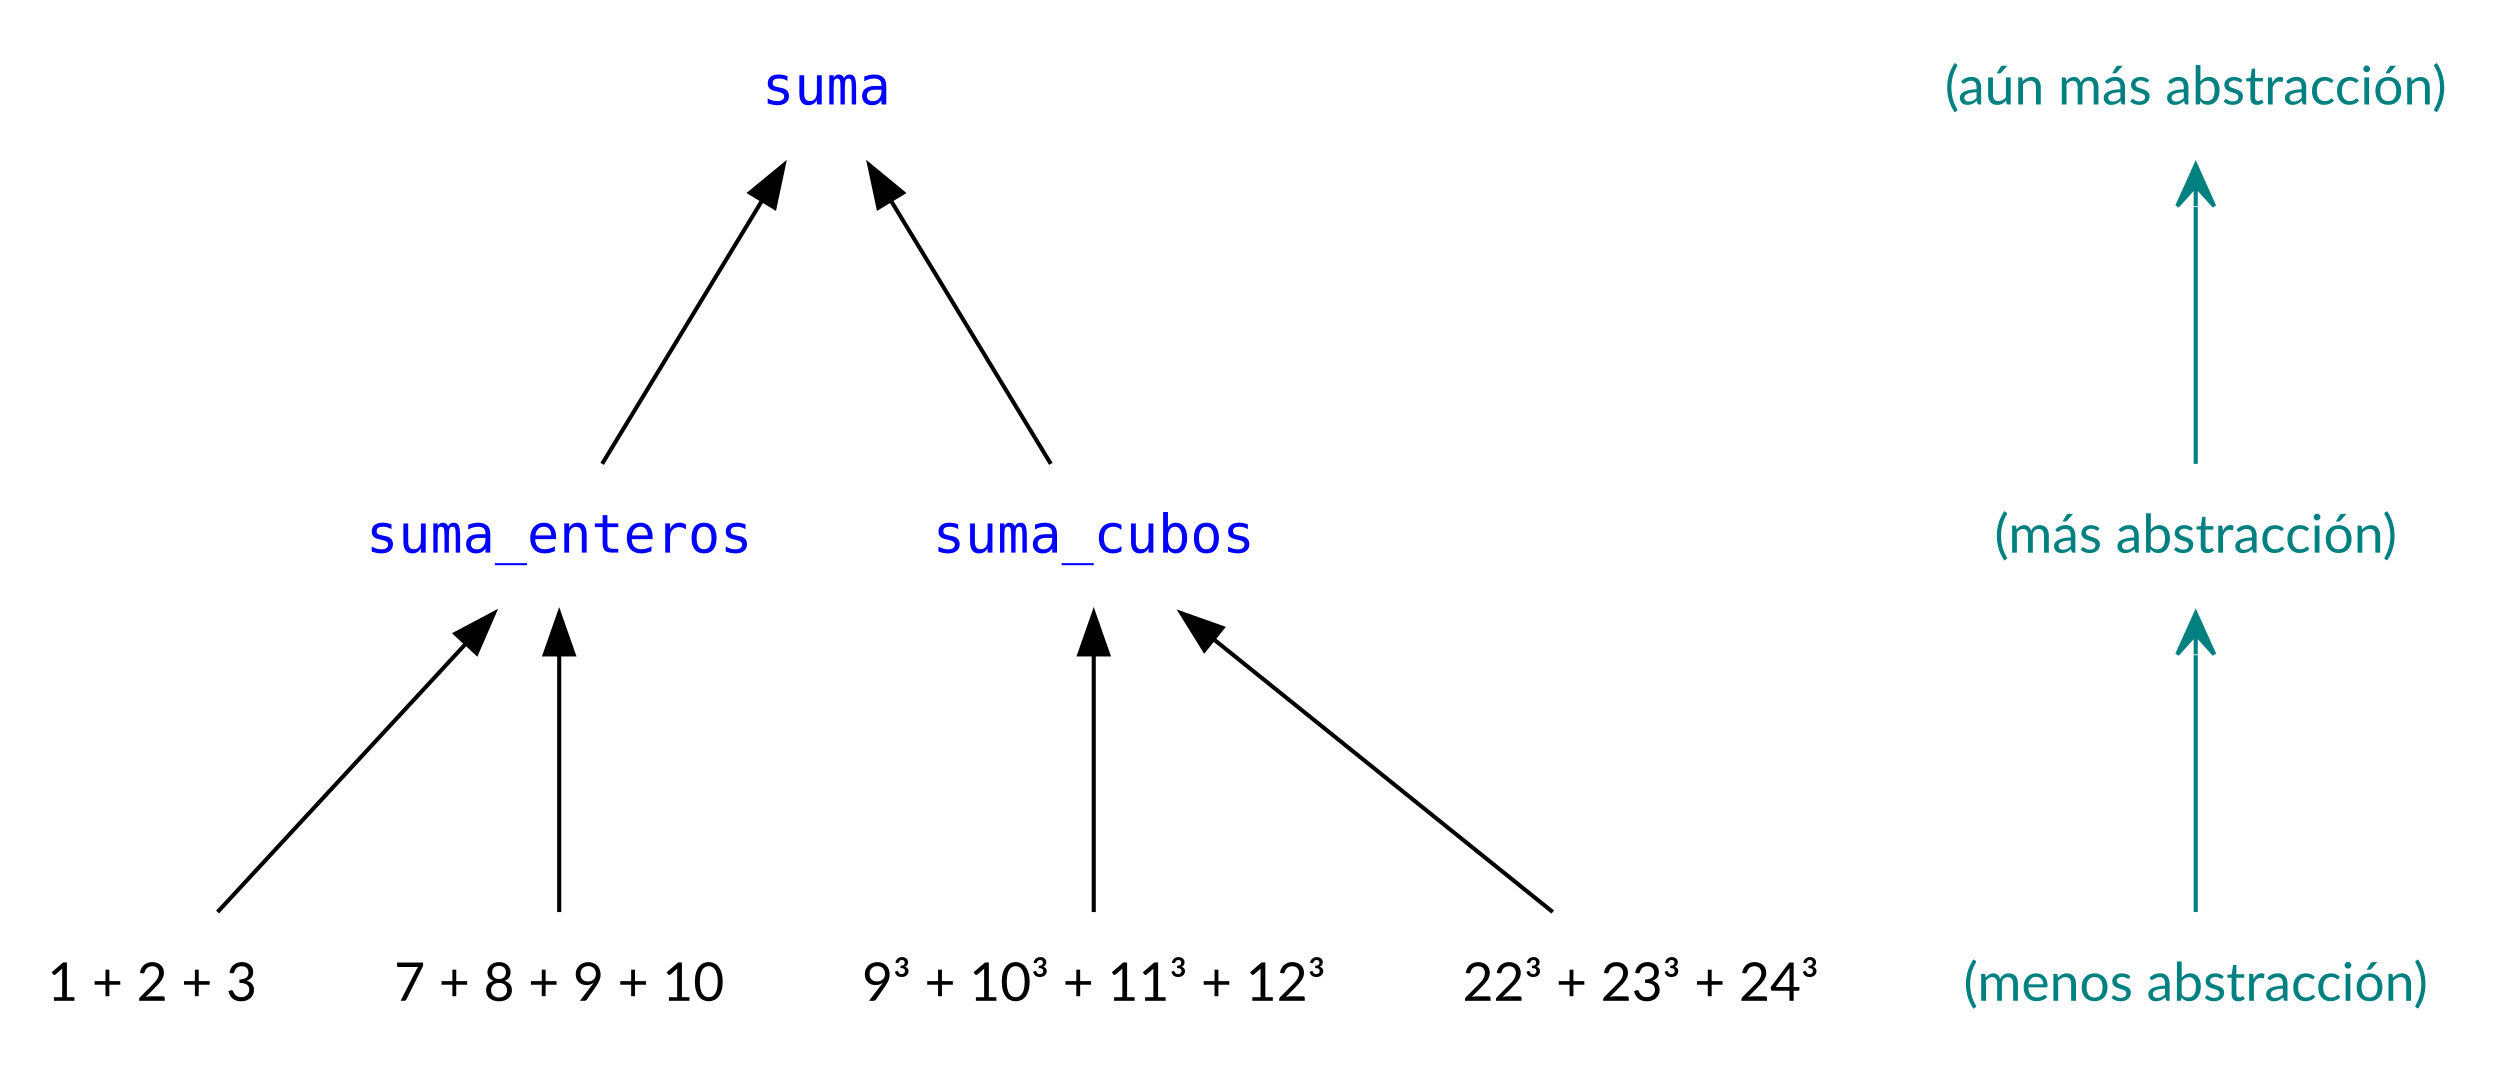
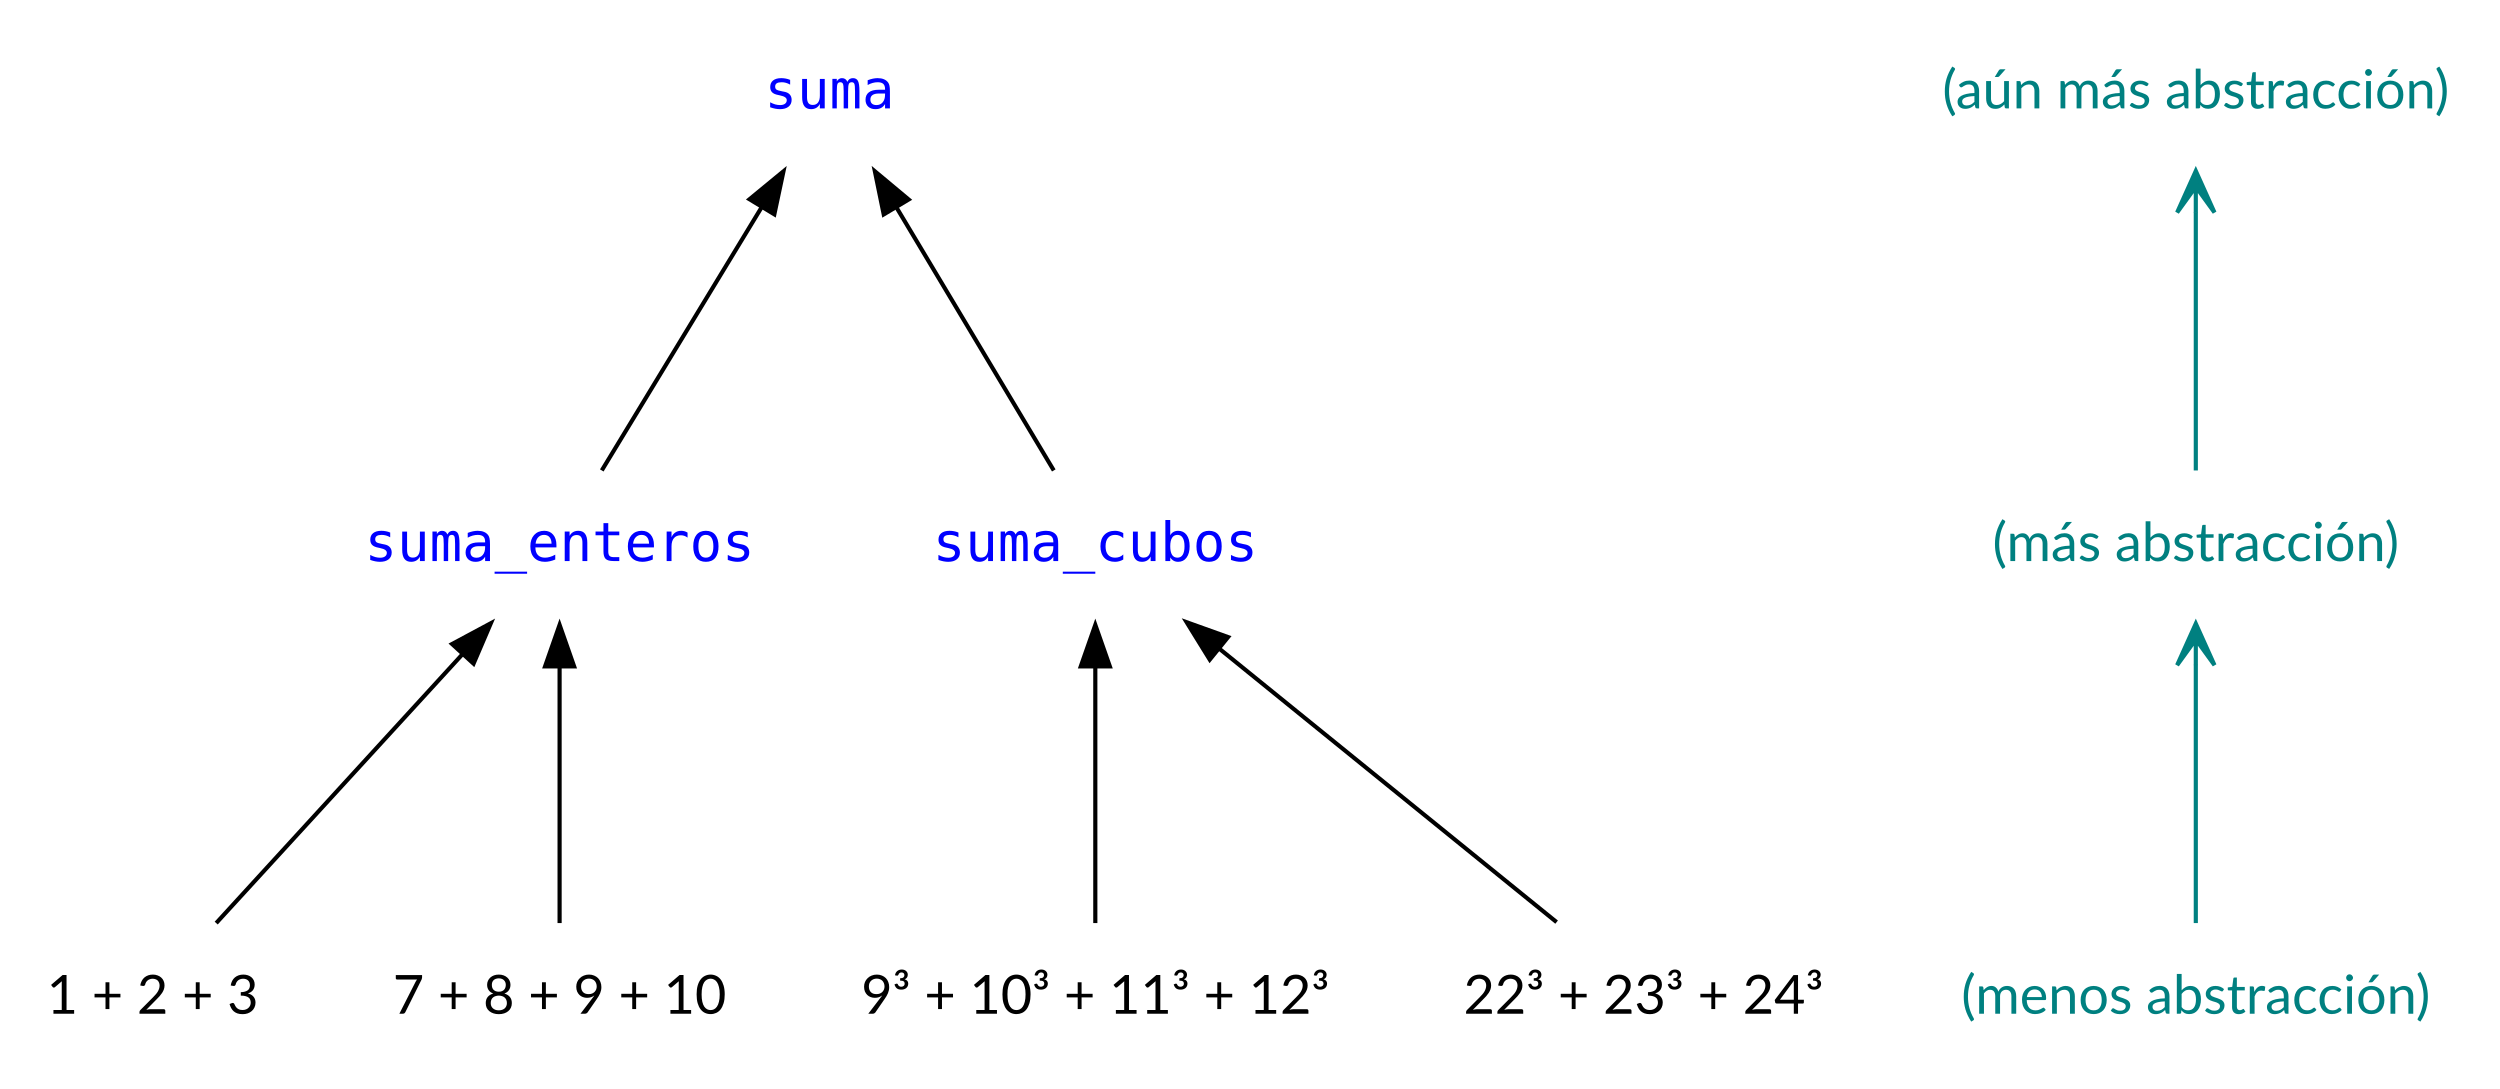
- <svg xmlns="http://www.w3.org/2000/svg" width="608pt" height="262pt" viewBox="0.00 0.00 608.00 262.00">
+ <svg xmlns="http://www.w3.org/2000/svg" width="602pt" height="262pt" viewBox="0.00 0.00 602.00 262.00">
  <g id="graph0" class="graph" transform="scale(1 1) rotate(0) translate(4 258)">
    <g id="node1" class="node">
-       <polygon fill="transparent" stroke="transparent" points="308,-145 216,-145 216,-109 308,-109 308,-145" />
-       <text text-anchor="middle" x="262" y="-123.6" font-family="monospace" font-size="13.00" fill="blue">suma_cubos</text>
+       <polygon fill="none" stroke="none" points="305.25,-145 214.25,-145 214.25,-109 305.25,-109 305.25,-145" />
+       <text xml:space="preserve" text-anchor="middle" x="259.75" y="-122.9" font-family="monospace" font-size="13.00" fill="blue">suma_cubos</text>
    </g>
    <g id="node3" class="node">
-       <polygon fill="transparent" stroke="transparent" points="224,-254 170,-254 170,-218 224,-218 224,-254" />
-       <text text-anchor="middle" x="197" y="-232.6" font-family="monospace" font-size="13.00" fill="blue">suma</text>
+       <polygon fill="none" stroke="none" points="222.75,-254 168.75,-254 168.75,-218 222.75,-218 222.75,-254" />
+       <text xml:space="preserve" text-anchor="middle" x="195.75" y="-231.9" font-family="monospace" font-size="13.00" fill="blue">suma</text>
    </g>
    <g id="edge6" class="edge">
-       <path fill="none" stroke="black" d="M251.56,-145.19C241.04,-162.51 224.68,-189.43 212.62,-209.29" />
-       <polygon fill="black" stroke="black" points="209.62,-207.49 207.42,-217.85 215.6,-211.12 209.62,-207.49" />
+       <path fill="none" stroke="black" d="M249.75,-144.72C239.57,-161.74 223.64,-188.38 211.71,-208.32" />
+       <polygon fill="black" stroke="black" points="208.8,-206.37 206.67,-216.75 214.8,-209.96 208.8,-206.37" />
    </g>
    <g id="node2" class="node">
-       <polygon fill="transparent" stroke="transparent" points="185.5,-145 78.5,-145 78.5,-109 185.5,-109 185.5,-145" />
-       <text text-anchor="middle" x="132" y="-123.6" font-family="monospace" font-size="13.00" fill="blue">suma_enteros</text>
+       <polygon fill="none" stroke="none" points="183.75,-145 77.75,-145 77.75,-109 183.75,-109 183.75,-145" />
+       <text xml:space="preserve" text-anchor="middle" x="130.75" y="-122.9" font-family="monospace" font-size="13.00" fill="blue">suma_enteros</text>
    </g>
    <g id="edge5" class="edge">
-       <path fill="none" stroke="black" d="M142.44,-145.19C152.96,-162.51 169.32,-189.43 181.38,-209.29" />
-       <polygon fill="black" stroke="black" points="178.4,-211.12 186.58,-217.85 184.38,-207.49 178.4,-211.12" />
+       <path fill="none" stroke="black" d="M140.91,-144.72C151.24,-161.74 167.43,-188.38 179.54,-208.32" />
+       <polygon fill="black" stroke="black" points="176.48,-210.02 184.66,-216.75 182.46,-206.39 176.48,-210.02" />
    </g>
    <g id="node4" class="node">
-       <polygon fill="transparent" stroke="transparent" points="66,-36 0,-36 0,0 66,0 66,-36" />
-       <text text-anchor="middle" x="33" y="-14.6" font-family="Lato" font-size="13.00">1 + 2 + 3</text>
+       <polygon fill="none" stroke="none" points="65.5,-36 0,-36 0,0 65.5,0 65.5,-36" />
+       <text xml:space="preserve" text-anchor="middle" x="32.75" y="-13.9" font-family="Lato" font-size="13.00">1 + 2 + 3</text>
    </g>
    <g id="edge1" class="edge">
-       <path fill="none" stroke="black" d="M48.91,-36.19C65.22,-53.82 90.74,-81.4 109.19,-101.35" />
-       <polygon fill="black" stroke="black" points="106.77,-103.89 116.13,-108.85 111.91,-99.13 106.77,-103.89" />
+       <path fill="none" stroke="black" d="M48.06,-35.72C64.01,-53.13 89.17,-80.6 107.56,-100.68" />
+       <polygon fill="black" stroke="black" points="104.86,-102.92 114.2,-107.93 110.03,-98.19 104.86,-102.92" />
    </g>
    <g id="node5" class="node">
-       <polygon fill="transparent" stroke="transparent" points="179.5,-36 84.5,-36 84.5,0 179.5,0 179.5,-36" />
-       <text text-anchor="middle" x="132" y="-14.6" font-family="Lato" font-size="13.00">7 + 8 + 9 + 10</text>
+       <polygon fill="none" stroke="none" points="177.75,-36 83.75,-36 83.75,0 177.75,0 177.75,-36" />
+       <text xml:space="preserve" text-anchor="middle" x="130.75" y="-13.9" font-family="Lato" font-size="13.00">7 + 8 + 9 + 10</text>
    </g>
    <g id="edge2" class="edge">
-       <path fill="none" stroke="black" d="M132,-36.19C132,-53.04 132,-78.98 132,-98.66" />
-       <polygon fill="black" stroke="black" points="128.5,-98.85 132,-108.85 135.5,-98.85 128.5,-98.85" />
+       <path fill="none" stroke="black" d="M130.75,-35.72C130.75,-52.27 130.75,-77.92 130.75,-97.66" />
+       <polygon fill="black" stroke="black" points="127.25,-97.53 130.75,-107.53 134.25,-97.53 127.25,-97.53" />
    </g>
    <g id="node6" class="node">
-       <polygon fill="transparent" stroke="transparent" points="326,-36 198,-36 198,0 326,0 326,-36" />
-       <text text-anchor="middle" x="262" y="-14.6" font-family="Lato" font-size="13.00">9³ + 10³ + 11³ + 12³</text>
+       <polygon fill="none" stroke="none" points="323.25,-36 196.25,-36 196.25,0 323.25,0 323.25,-36" />
+       <text xml:space="preserve" text-anchor="middle" x="259.75" y="-13.9" font-family="Lato" font-size="13.00">9³ + 10³ + 11³ + 12³</text>
    </g>
    <g id="edge3" class="edge">
-       <path fill="none" stroke="black" d="M262,-36.19C262,-53.04 262,-78.98 262,-98.66" />
-       <polygon fill="black" stroke="black" points="258.5,-98.85 262,-108.85 265.5,-98.85 258.5,-98.85" />
+       <path fill="none" stroke="black" d="M259.75,-35.72C259.75,-52.27 259.75,-77.92 259.75,-97.66" />
+       <polygon fill="black" stroke="black" points="256.25,-97.53 259.75,-107.53 263.25,-97.53 256.25,-97.53" />
    </g>
    <g id="node7" class="node">
-       <polygon fill="transparent" stroke="transparent" points="446,-36 344,-36 344,0 446,0 446,-36" />
-       <text text-anchor="middle" x="395" y="-14.6" font-family="Lato" font-size="13.00">22³ + 23³ + 24³</text>
+       <polygon fill="none" stroke="none" points="442.5,-36 341,-36 341,0 442.5,0 442.5,-36" />
+       <text xml:space="preserve" text-anchor="middle" x="391.75" y="-13.9" font-family="Lato" font-size="13.00">22³ + 23³ + 24³</text>
    </g>
    <g id="edge4" class="edge">
-       <path fill="none" stroke="black" d="M373.63,-36.19C351.33,-54.13 316.22,-82.38 291.33,-102.4" />
-       <polygon fill="black" stroke="black" points="288.91,-99.86 283.32,-108.85 293.3,-105.31 288.91,-99.86" />
+       <path fill="none" stroke="black" d="M370.83,-35.95C348.82,-53.8 313.99,-82.03 289.2,-102.13" />
+       <polygon fill="black" stroke="black" points="287.31,-99.16 281.74,-108.17 291.72,-104.59 287.31,-99.16" />
    </g>
    <g id="node8" class="node">
-       <polygon fill="transparent" stroke="transparent" points="595.5,-36 464.5,-36 464.5,0 595.5,0 595.5,-36" />
-       <text text-anchor="middle" x="530" y="-14.6" font-family="Lato" font-size="13.00" fill="teal">(menos abstracción)</text>
+       <polygon fill="none" stroke="none" points="589.38,-36 460.12,-36 460.12,0 589.38,0 589.38,-36" />
+       <text xml:space="preserve" text-anchor="middle" x="524.75" y="-13.9" font-family="Lato" font-size="13.00" fill="teal">(menos abstracción)</text>
    </g>
    <g id="node9" class="node">
-       <polygon fill="transparent" stroke="transparent" points="588,-145 472,-145 472,-109 588,-109 588,-145" />
-       <text text-anchor="middle" x="530" y="-123.6" font-family="Lato" font-size="13.00" fill="teal">(más abstracción)</text>
+       <polygon fill="none" stroke="none" points="581.88,-145 467.62,-145 467.62,-109 581.88,-109 581.88,-145" />
+       <text xml:space="preserve" text-anchor="middle" x="524.75" y="-122.9" font-family="Lato" font-size="13.00" fill="teal">(más abstracción)</text>
    </g>
    <g id="edge7" class="edge">
-       <path fill="none" stroke="teal" d="M530,-36.19C530,-53.04 530,-78.98 530,-98.66" />
-       <polygon fill="teal" stroke="teal" points="530,-108.85 525.5,-98.85 530,-103.85 530,-98.85 530,-98.85 530,-98.85 530,-103.85 534.5,-98.85 530,-108.85 530,-108.85" />
+       <path fill="none" stroke="teal" d="M524.75,-35.72C524.75,-52.35 524.75,-78.16 524.75,-97.93" />
+       <polygon fill="teal" stroke="teal" points="524.75,-107.83 520.25,-97.83 524.75,-104.05 524.75,-97.83 524.75,-97.83 524.75,-97.83 524.75,-104.05 529.25,-97.83 524.75,-107.83" />
    </g>
    <g id="node10" class="node">
-       <polygon fill="transparent" stroke="transparent" points="600,-254 460,-254 460,-218 600,-218 600,-254" />
-       <text text-anchor="middle" x="530" y="-232.6" font-family="Lato" font-size="13.00" fill="teal">(aún más abstracción)</text>
+       <polygon fill="none" stroke="none" points="594.25,-254 455.25,-254 455.25,-218 594.25,-218 594.25,-254" />
+       <text xml:space="preserve" text-anchor="middle" x="524.75" y="-231.9" font-family="Lato" font-size="13.00" fill="teal">(aún más abstracción)</text>
    </g>
    <g id="edge8" class="edge">
-       <path fill="none" stroke="teal" d="M530,-145.19C530,-162.04 530,-187.98 530,-207.66" />
-       <polygon fill="teal" stroke="teal" points="530,-217.85 525.5,-207.85 530,-212.85 530,-207.85 530,-207.85 530,-207.85 530,-212.85 534.5,-207.85 530,-217.85 530,-217.85" />
+       <path fill="none" stroke="teal" d="M524.75,-144.72C524.75,-161.35 524.75,-187.16 524.75,-206.93" />
+       <polygon fill="teal" stroke="teal" points="524.75,-216.83 520.25,-206.83 524.75,-213.05 524.75,-206.83 524.75,-206.83 524.75,-206.83 524.75,-213.05 529.25,-206.83 524.75,-216.83" />
    </g>
  </g>
</svg>
